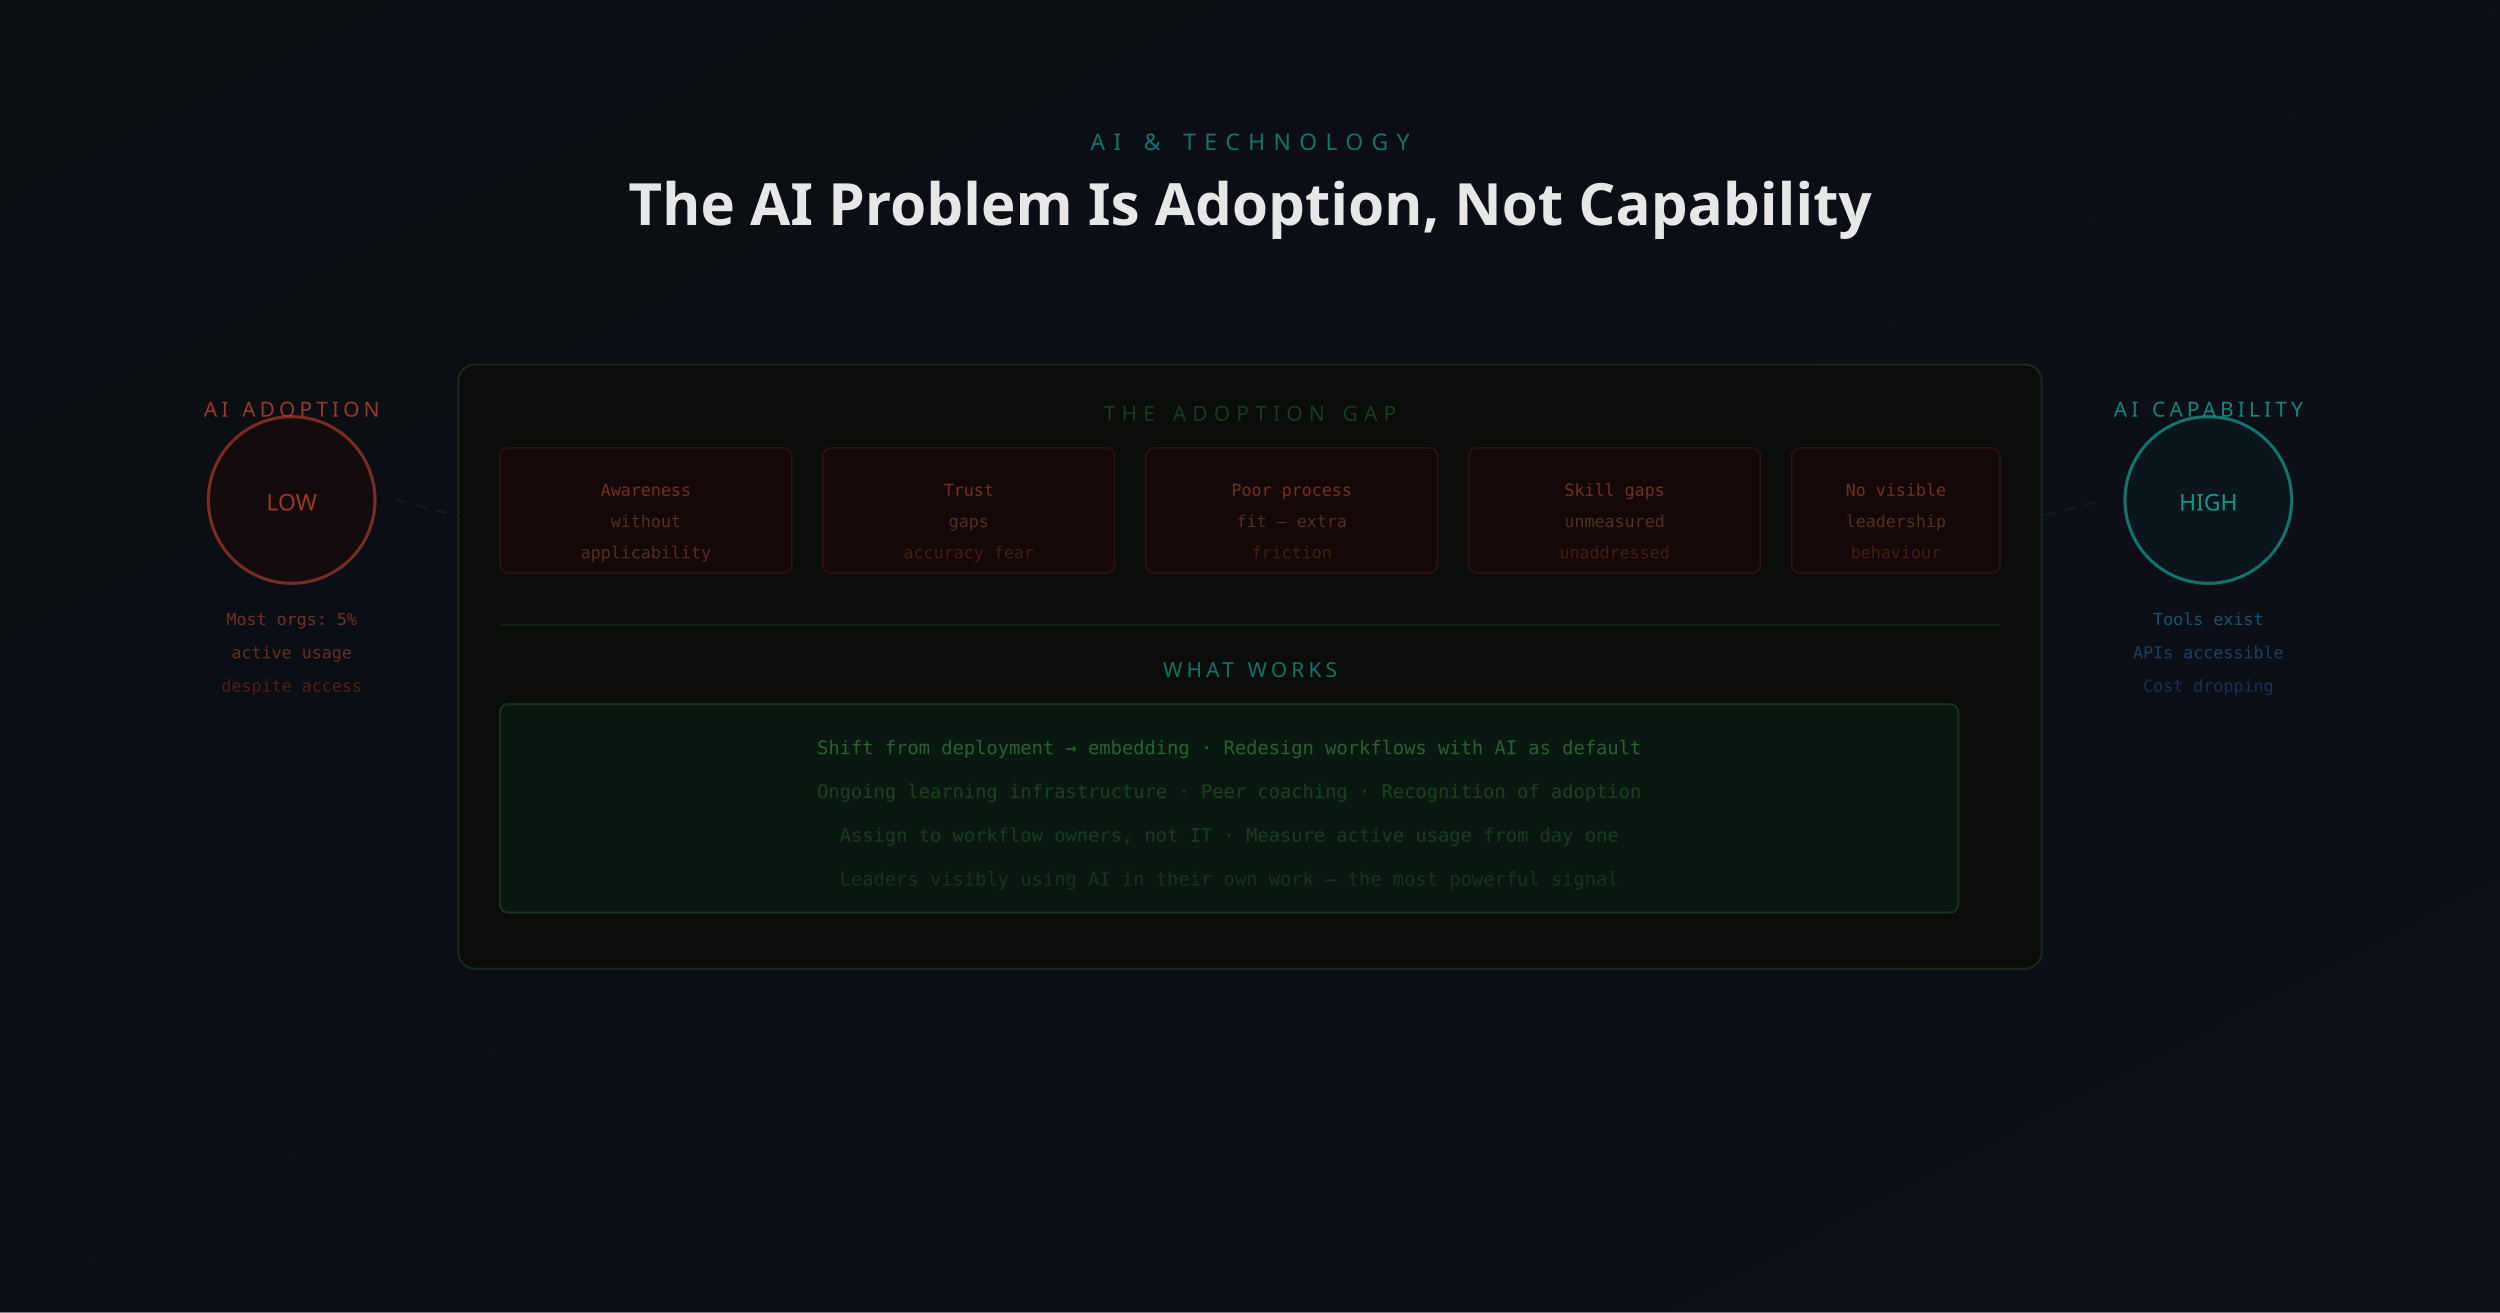
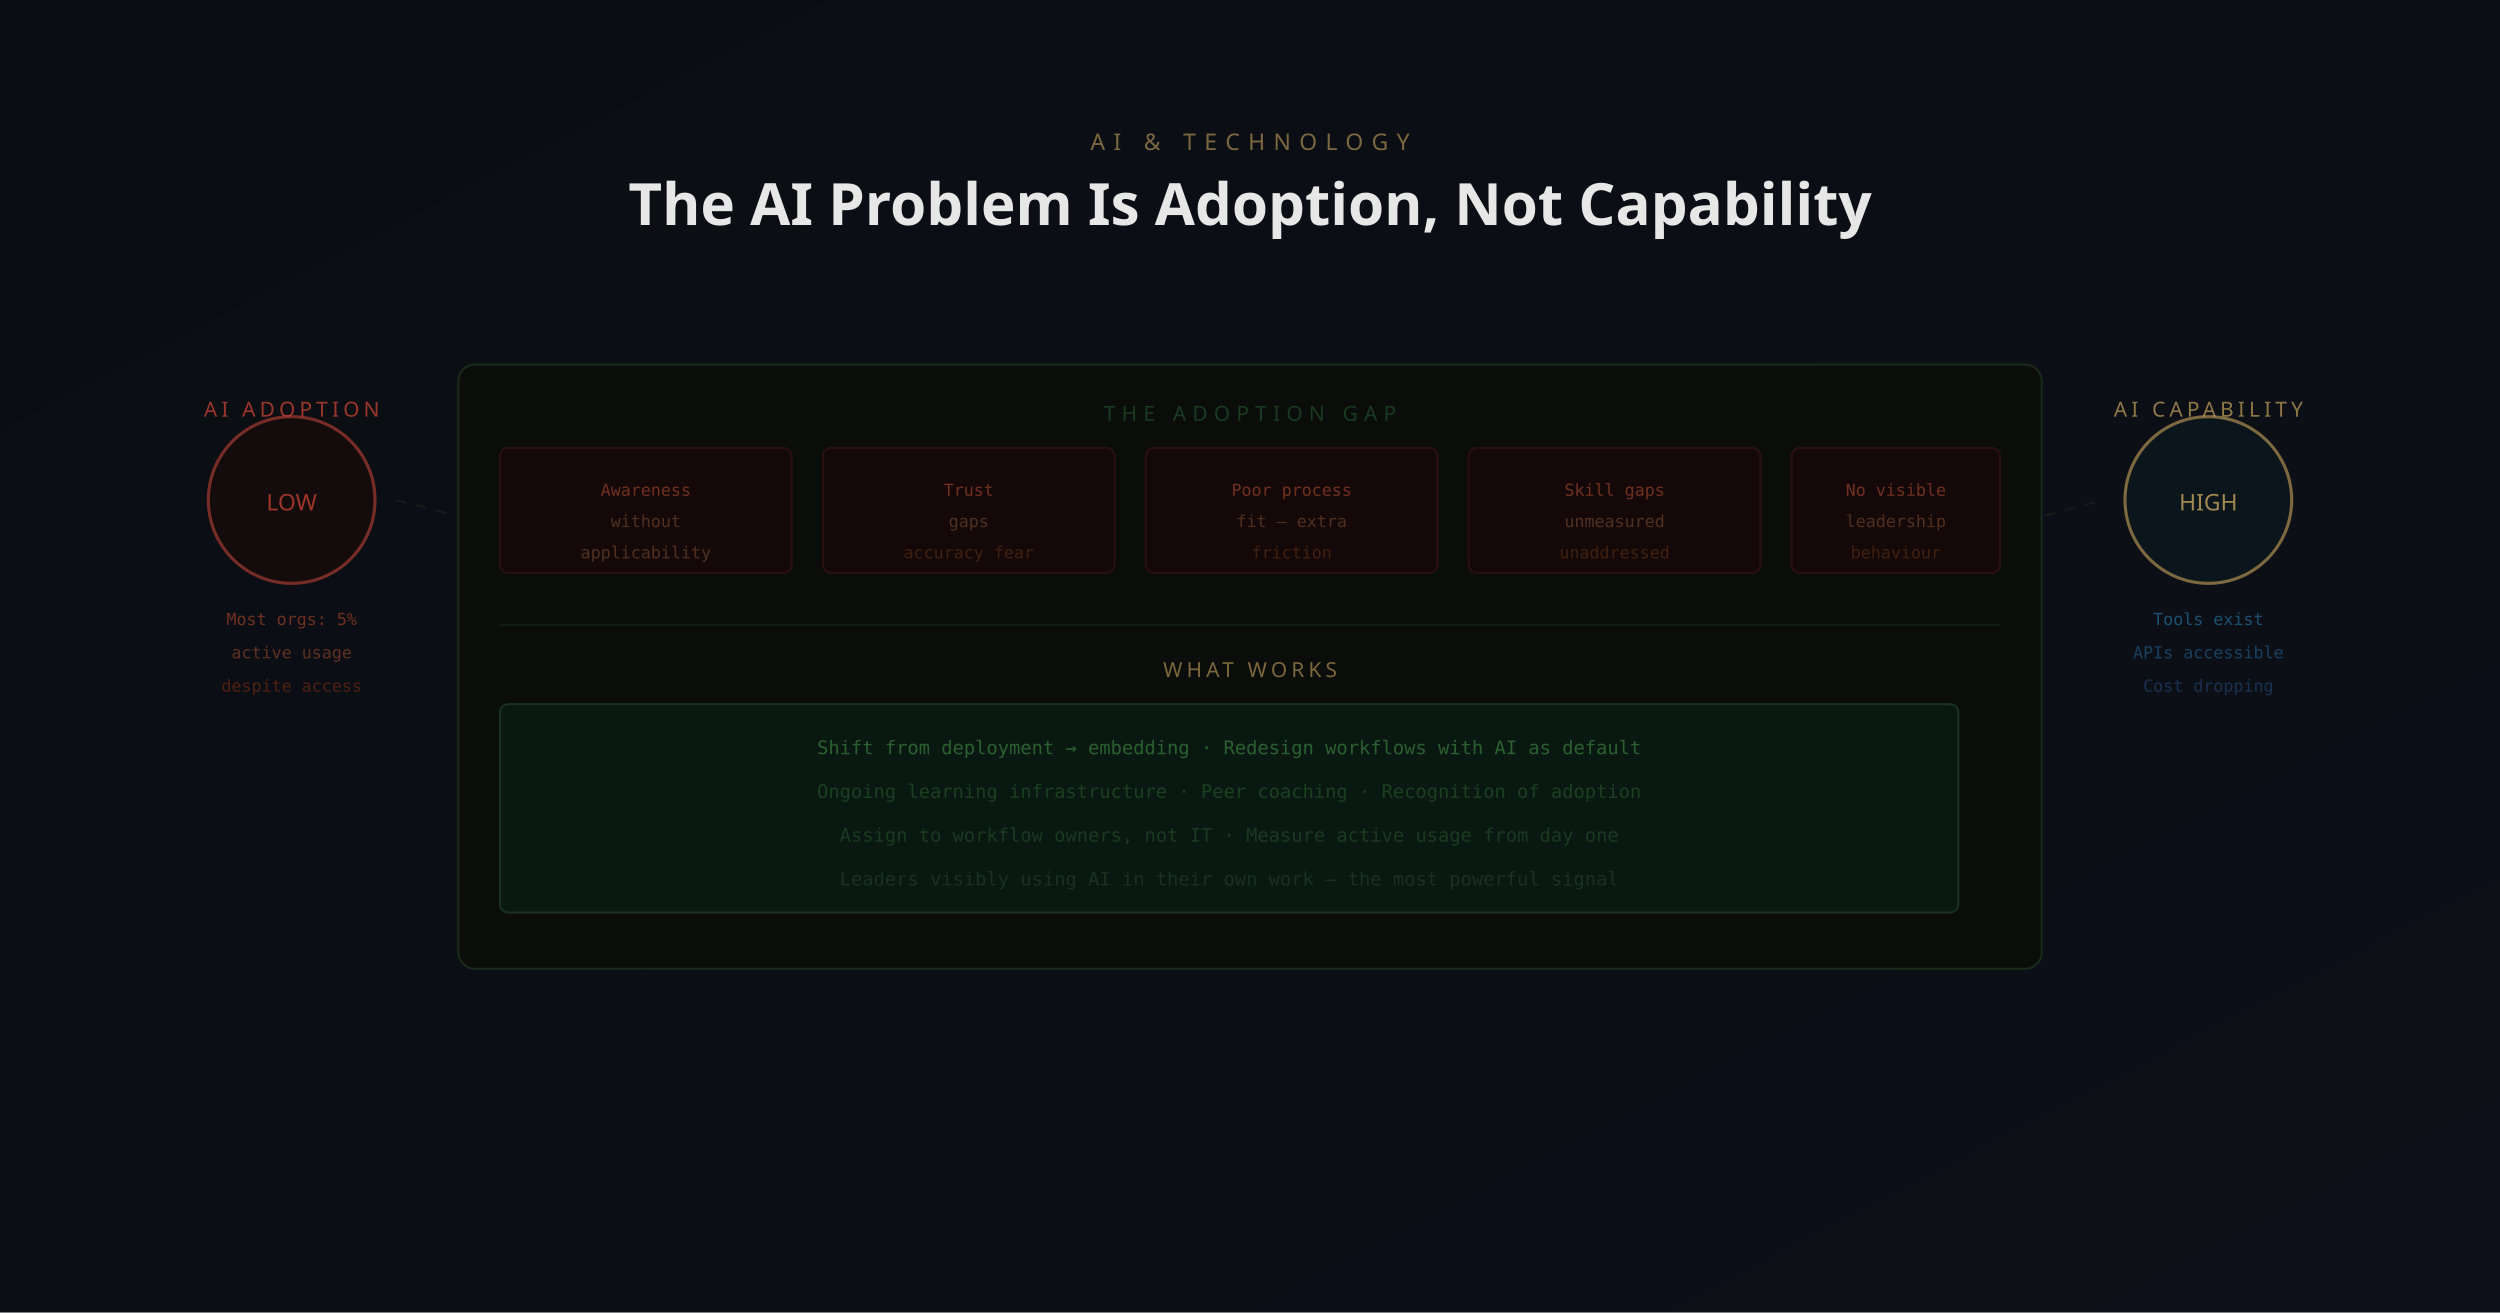
<svg xmlns="http://www.w3.org/2000/svg" viewBox="0 0 1200 630" width="1200" height="630">
  <defs>
    <linearGradient id="bg" x1="0%" y1="0%" x2="100%" y2="100%">
      <stop offset="0%" style="stop-color:#0a0d12" />
      <stop offset="100%" style="stop-color:#0d1018" />
    </linearGradient>
  </defs>
  <rect width="1200" height="630" fill="url(#bg)" />
-   <text x="1060" y="200" font-family="'Space Grotesk', sans-serif" font-size="10" fill="#14B8A6" text-anchor="middle" letter-spacing="2" opacity="0.7">AI CAPABILITY</text>
-   <circle cx="1060" cy="240" r="40" fill="#0a1a20" stroke="#14B8A6" stroke-width="1.5" opacity="0.6" />
-   <text x="1060" y="245" font-family="'Space Grotesk', sans-serif" font-size="11" fill="#14B8A6" text-anchor="middle" opacity="0.8">HIGH</text>
+   <text x="1060" y="200" font-family="'Space Grotesk', sans-serif" font-size="10" fill="#C8A45C" text-anchor="middle" letter-spacing="2" opacity="0.7">AI CAPABILITY</text>
+   <circle cx="1060" cy="240" r="40" fill="#0a1a20" stroke="#C8A45C" stroke-width="1.5" opacity="0.6" />
+   <text x="1060" y="245" font-family="'Space Grotesk', sans-serif" font-size="11" fill="#C8A45C" text-anchor="middle" opacity="0.8">HIGH</text>
  <text x="1060" y="300" font-family="monospace" font-size="8" fill="#1a5070" text-anchor="middle">Tools exist</text>
  <text x="1060" y="316" font-family="monospace" font-size="8" fill="#1a4060" text-anchor="middle">APIs accessible</text>
  <text x="1060" y="332" font-family="monospace" font-size="8" fill="#1a3050" text-anchor="middle">Cost dropping</text>
  <text x="140" y="200" font-family="'Space Grotesk', sans-serif" font-size="10" fill="#c04030" text-anchor="middle" letter-spacing="2" opacity="0.8">AI ADOPTION</text>
  <circle cx="140" cy="240" r="40" fill="#1a0808" stroke="#c04030" stroke-width="1.5" opacity="0.6" />
  <text x="140" y="245" font-family="'Space Grotesk', sans-serif" font-size="11" fill="#c04030" text-anchor="middle" opacity="0.8">LOW</text>
  <text x="140" y="300" font-family="monospace" font-size="8" fill="#703020" text-anchor="middle">Most orgs: 5%</text>
  <text x="140" y="316" font-family="monospace" font-size="8" fill="#603020" text-anchor="middle">active usage</text>
  <text x="140" y="332" font-family="monospace" font-size="8" fill="#502010" text-anchor="middle">despite access</text>
  <line x1="190" y1="240" x2="480" y2="315" stroke="#1a1a1a" stroke-width="1" stroke-dasharray="5,5" />
  <line x1="720" y1="315" x2="1010" y2="240" stroke="#1a1a1a" stroke-width="1" stroke-dasharray="5,5" />
  <rect x="220" y="175" width="760" height="290" rx="8" fill="#0a0d0a" stroke="#1a2a1a" stroke-width="1" />
  <text x="600" y="202" font-family="'Space Grotesk', sans-serif" font-size="10" fill="#1a3a20" text-anchor="middle" letter-spacing="3">THE ADOPTION GAP</text>
  <rect x="240" y="215" width="140" height="60" rx="4" fill="#150808" stroke="#2a1010" stroke-width="1" />
  <text x="310" y="238" font-family="monospace" font-size="8" fill="#703020" text-anchor="middle">Awareness</text>
  <text x="310" y="253" font-family="monospace" font-size="8" fill="#503020" text-anchor="middle">without</text>
  <text x="310" y="268" font-family="monospace" font-size="8" fill="#503020" text-anchor="middle">applicability</text>
  <rect x="395" y="215" width="140" height="60" rx="4" fill="#150808" stroke="#2a1010" stroke-width="1" />
  <text x="465" y="238" font-family="monospace" font-size="8" fill="#703020" text-anchor="middle">Trust</text>
  <text x="465" y="253" font-family="monospace" font-size="8" fill="#503020" text-anchor="middle">gaps</text>
  <text x="465" y="268" font-family="monospace" font-size="8" fill="#402010" text-anchor="middle">accuracy fear</text>
  <rect x="550" y="215" width="140" height="60" rx="4" fill="#150808" stroke="#2a1010" stroke-width="1" />
  <text x="620" y="238" font-family="monospace" font-size="8" fill="#703020" text-anchor="middle">Poor process</text>
  <text x="620" y="253" font-family="monospace" font-size="8" fill="#503020" text-anchor="middle">fit — extra</text>
  <text x="620" y="268" font-family="monospace" font-size="8" fill="#402010" text-anchor="middle">friction</text>
  <rect x="705" y="215" width="140" height="60" rx="4" fill="#150808" stroke="#2a1010" stroke-width="1" />
  <text x="775" y="238" font-family="monospace" font-size="8" fill="#703020" text-anchor="middle">Skill gaps</text>
  <text x="775" y="253" font-family="monospace" font-size="8" fill="#503020" text-anchor="middle">unmeasured</text>
  <text x="775" y="268" font-family="monospace" font-size="8" fill="#402010" text-anchor="middle">unaddressed</text>
  <rect x="860" y="215" width="100" height="60" rx="4" fill="#150808" stroke="#2a1010" stroke-width="1" />
  <text x="910" y="238" font-family="monospace" font-size="8" fill="#703020" text-anchor="middle">No visible</text>
  <text x="910" y="253" font-family="monospace" font-size="8" fill="#503020" text-anchor="middle">leadership</text>
  <text x="910" y="268" font-family="monospace" font-size="8" fill="#402010" text-anchor="middle">behaviour</text>
  <line x1="240" y1="300" x2="960" y2="300" stroke="#1a2a1a" stroke-width="0.5" />
-   <text x="600" y="325" font-family="'Space Grotesk', sans-serif" font-size="10" fill="#14B8A6" text-anchor="middle" letter-spacing="2" opacity="0.6">WHAT WORKS</text>
+   <text x="600" y="325" font-family="'Space Grotesk', sans-serif" font-size="10" fill="#C8A45C" text-anchor="middle" letter-spacing="2" opacity="0.6">WHAT WORKS</text>
  <rect x="240" y="338" width="700" height="100" rx="4" fill="#0a1812" stroke="#1a3020" stroke-width="1" />
  <text x="590" y="362" font-family="monospace" font-size="9" fill="#2a6030" text-anchor="middle">Shift from deployment → embedding · Redesign workflows with AI as default</text>
  <text x="590" y="383" font-family="monospace" font-size="9" fill="#1a4020" text-anchor="middle">Ongoing learning infrastructure · Peer coaching · Recognition of adoption</text>
  <text x="590" y="404" font-family="monospace" font-size="9" fill="#1a3a20" text-anchor="middle">Assign to workflow owners, not IT · Measure active usage from day one</text>
  <text x="590" y="425" font-family="monospace" font-size="9" fill="#1a3020" text-anchor="middle">Leaders visibly using AI in their own work — the most powerful signal</text>
-   <text x="600" y="72" font-family="'Space Grotesk', sans-serif" font-size="11" fill="#14B8A6" opacity="0.6" letter-spacing="4" text-anchor="middle">AI &amp; TECHNOLOGY</text>
+   <text x="600" y="72" font-family="'Space Grotesk', sans-serif" font-size="11" fill="#C8A45C" opacity="0.6" letter-spacing="4" text-anchor="middle">AI &amp; TECHNOLOGY</text>
  <text x="600" y="108" font-family="'Space Grotesk', sans-serif" font-size="28" font-weight="700" fill="#fff" opacity="0.9" text-anchor="middle">The AI Problem Is Adoption, Not Capability</text>
</svg>
